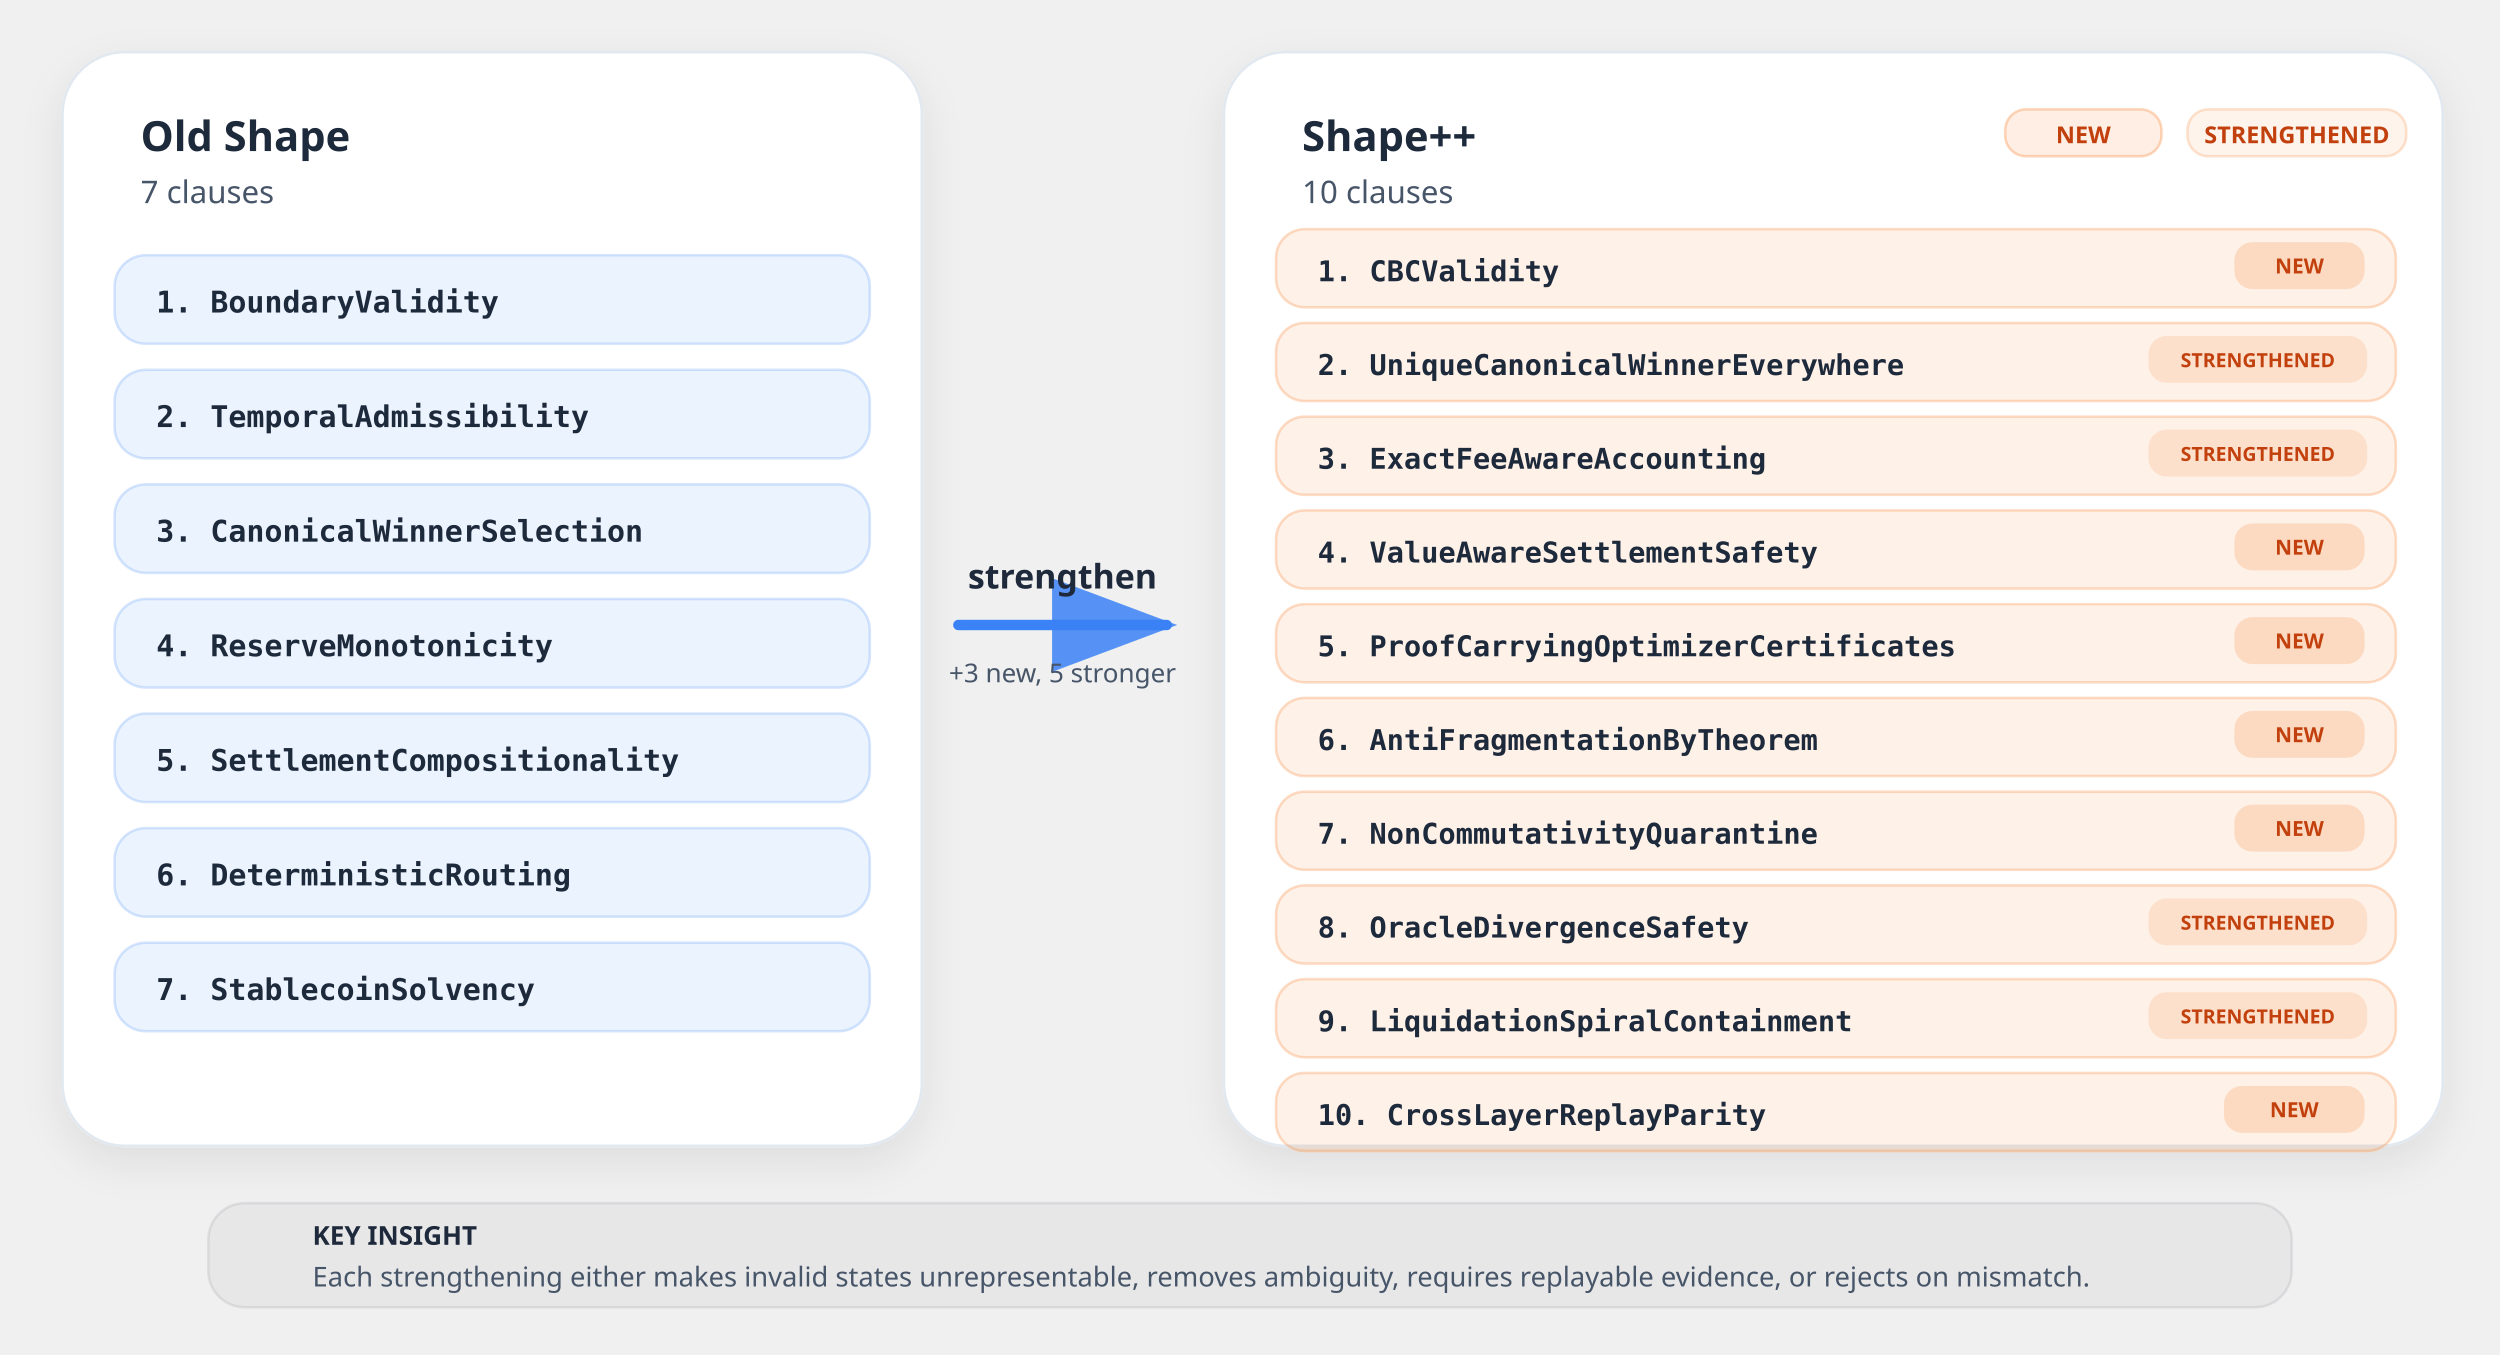
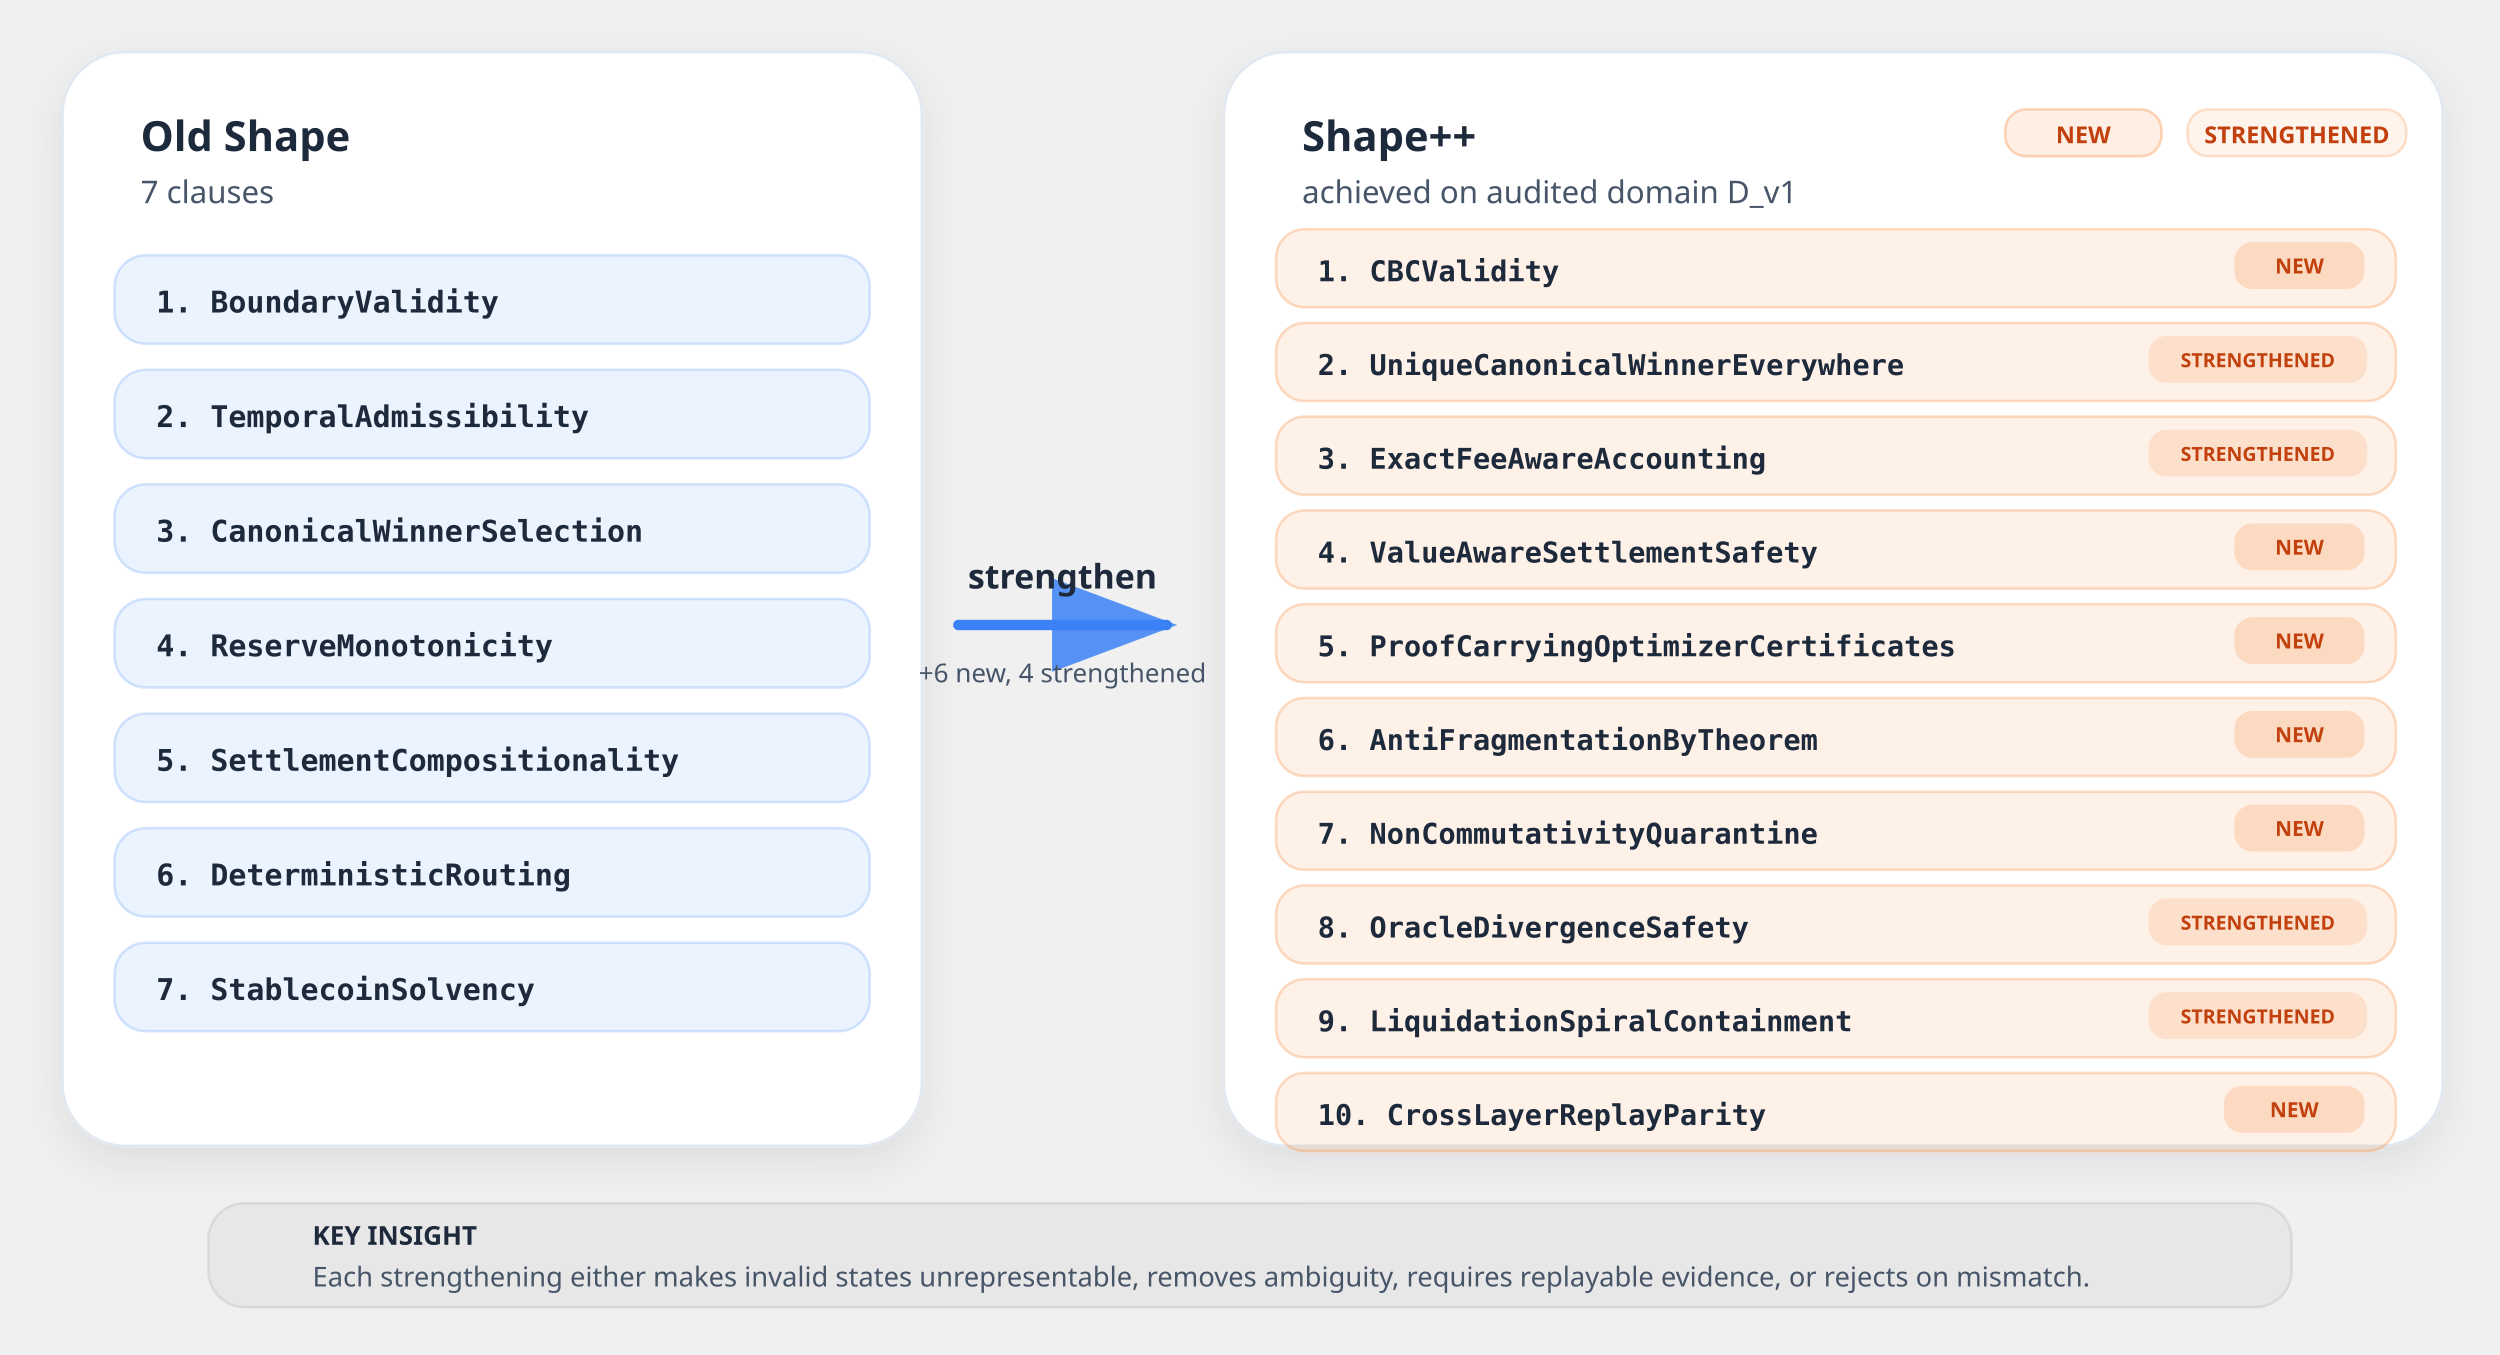
<svg xmlns="http://www.w3.org/2000/svg" class="fp-diagram" viewBox="0 0 960 520" role="img" aria-labelledby="fp-ovn-title fp-ovn-desc">
  <defs>
    <filter id="fp-ovn-sh" x="-10%" y="-10%" width="120%" height="130%">
      <feDropShadow dx="0" dy="6" stdDeviation="8" flood-color="#0F172A" flood-opacity="0.08" />
    </filter>
    <marker id="fp-ovn-arrow" markerWidth="12" markerHeight="12" refX="11" refY="6" orient="auto">
      <path d="M0,1.5 L12,6 L0,10.5 Z" fill="#3B82F6" fill-opacity="0.85" />
    </marker>
  </defs>
  <g filter="url(#fp-ovn-sh)">
    <rect x="24" y="20" width="330" height="420" rx="24" fill="#FFFFFF" stroke="#E2E8F0" />
    <text x="54" y="58" font-size="16" font-weight="900" fill="#1E293B" font-family="Atkinson Hyperlegible, system-ui, sans-serif">Old Shape</text>
    <text x="54" y="78" font-size="12" fill="#475569" font-family="Atkinson Hyperlegible, system-ui, sans-serif">7 clauses</text>
    <rect x="44" y="98" width="290" height="34" rx="12" fill="rgba(59,130,246,0.10)" stroke="rgba(59,130,246,0.20)" />
    <text x="60" y="120" font-size="11.5" font-weight="700" fill="#1E293B" font-family="SF Mono, Fira Code, monospace">1. BoundaryValidity</text>
    <rect x="44" y="142" width="290" height="34" rx="12" fill="rgba(59,130,246,0.10)" stroke="rgba(59,130,246,0.20)" />
    <text x="60" y="164" font-size="11.5" font-weight="700" fill="#1E293B" font-family="SF Mono, Fira Code, monospace">2. TemporalAdmissibility</text>
    <rect x="44" y="186" width="290" height="34" rx="12" fill="rgba(59,130,246,0.10)" stroke="rgba(59,130,246,0.20)" />
    <text x="60" y="208" font-size="11.5" font-weight="700" fill="#1E293B" font-family="SF Mono, Fira Code, monospace">3. CanonicalWinnerSelection</text>
    <rect x="44" y="230" width="290" height="34" rx="12" fill="rgba(59,130,246,0.10)" stroke="rgba(59,130,246,0.20)" />
    <text x="60" y="252" font-size="11.5" font-weight="700" fill="#1E293B" font-family="SF Mono, Fira Code, monospace">4. ReserveMonotonicity</text>
    <rect x="44" y="274" width="290" height="34" rx="12" fill="rgba(59,130,246,0.10)" stroke="rgba(59,130,246,0.20)" />
    <text x="60" y="296" font-size="11.5" font-weight="700" fill="#1E293B" font-family="SF Mono, Fira Code, monospace">5. SettlementCompositionality</text>
    <rect x="44" y="318" width="290" height="34" rx="12" fill="rgba(59,130,246,0.10)" stroke="rgba(59,130,246,0.20)" />
    <text x="60" y="340" font-size="11.5" font-weight="700" fill="#1E293B" font-family="SF Mono, Fira Code, monospace">6. DeterministicRouting</text>
    <rect x="44" y="362" width="290" height="34" rx="12" fill="rgba(59,130,246,0.10)" stroke="rgba(59,130,246,0.20)" />
    <text x="60" y="384" font-size="11.5" font-weight="700" fill="#1E293B" font-family="SF Mono, Fira Code, monospace">7. StablecoinSolvency</text>
  </g>
  <path d="M 368,240 L 448,240" stroke="#3B82F6" stroke-width="4" fill="none" marker-end="url(#fp-ovn-arrow)" stroke-linecap="round" />
  <text x="408" y="226" font-size="13" font-weight="900" fill="#1E293B" text-anchor="middle" font-family="Atkinson Hyperlegible, system-ui, sans-serif">strengthen</text>
-   <text x="408" y="262" font-size="10" fill="#475569" text-anchor="middle" font-family="Atkinson Hyperlegible, system-ui, sans-serif">+3 new, 5 stronger</text>
+   <text x="408" y="262" font-size="10" fill="#475569" text-anchor="middle" font-family="Atkinson Hyperlegible, system-ui, sans-serif">+6 new, 4 strengthened</text>
  <g filter="url(#fp-ovn-sh)">
    <rect x="470" y="20" width="468" height="420" rx="24" fill="#FFFFFF" stroke="#E2E8F0" />
    <text x="500" y="58" font-size="16" font-weight="900" fill="#1E293B" font-family="Atkinson Hyperlegible, system-ui, sans-serif">Shape++</text>
-     <text x="500" y="78" font-size="12" fill="#475569" font-family="Atkinson Hyperlegible, system-ui, sans-serif">10 clauses</text>
+     <text x="500" y="78" font-size="12" fill="#475569" font-family="Atkinson Hyperlegible, system-ui, sans-serif">achieved on audited domain D_v1</text>
    <rect x="770" y="42" width="60" height="18" rx="8" fill="rgba(249,115,22,0.12)" stroke="rgba(249,115,22,0.28)" />
    <text x="800" y="55" font-size="9" font-weight="700" fill="#C2410C" text-anchor="middle" font-family="Atkinson Hyperlegible, system-ui, sans-serif">NEW</text>
    <rect x="840" y="42" width="84" height="18" rx="8" fill="rgba(249,115,22,0.08)" stroke="rgba(249,115,22,0.20)" />
    <text x="882" y="55" font-size="9" font-weight="700" fill="#C2410C" text-anchor="middle" font-family="Atkinson Hyperlegible, system-ui, sans-serif">STRENGTHENED</text>
    <rect x="490" y="88" width="430" height="30" rx="11" fill="rgba(249,115,22,0.10)" stroke="rgba(249,115,22,0.24)" />
    <text x="506" y="108" font-size="11" font-weight="700" fill="#1E293B" font-family="SF Mono, Fira Code, monospace">1. CBCValidity</text>
    <rect x="858" y="93" width="50" height="18" rx="7" fill="rgba(249,115,22,0.18)" stroke="none" />
    <text x="883" y="105" font-size="8" font-weight="800" fill="#C2410C" text-anchor="middle" font-family="Atkinson Hyperlegible, system-ui, sans-serif">NEW</text>
    <rect x="490" y="124" width="430" height="30" rx="11" fill="rgba(249,115,22,0.10)" stroke="rgba(249,115,22,0.24)" />
    <text x="506" y="144" font-size="11" font-weight="700" fill="#1E293B" font-family="SF Mono, Fira Code, monospace">2. UniqueCanonicalWinnerEverywhere</text>
    <rect x="825" y="129" width="84" height="18" rx="7" fill="rgba(249,115,22,0.14)" stroke="none" />
    <text x="867" y="141" font-size="7.5" font-weight="800" fill="#C2410C" text-anchor="middle" font-family="Atkinson Hyperlegible, system-ui, sans-serif">STRENGTHENED</text>
    <rect x="490" y="160" width="430" height="30" rx="11" fill="rgba(249,115,22,0.10)" stroke="rgba(249,115,22,0.24)" />
    <text x="506" y="180" font-size="11" font-weight="700" fill="#1E293B" font-family="SF Mono, Fira Code, monospace">3. ExactFeeAwareAccounting</text>
    <rect x="825" y="165" width="84" height="18" rx="7" fill="rgba(249,115,22,0.14)" stroke="none" />
    <text x="867" y="177" font-size="7.5" font-weight="800" fill="#C2410C" text-anchor="middle" font-family="Atkinson Hyperlegible, system-ui, sans-serif">STRENGTHENED</text>
    <rect x="490" y="196" width="430" height="30" rx="11" fill="rgba(249,115,22,0.10)" stroke="rgba(249,115,22,0.24)" />
    <text x="506" y="216" font-size="11" font-weight="700" fill="#1E293B" font-family="SF Mono, Fira Code, monospace">4. ValueAwareSettlementSafety</text>
    <rect x="858" y="201" width="50" height="18" rx="7" fill="rgba(249,115,22,0.18)" stroke="none" />
    <text x="883" y="213" font-size="8" font-weight="800" fill="#C2410C" text-anchor="middle" font-family="Atkinson Hyperlegible, system-ui, sans-serif">NEW</text>
    <rect x="490" y="232" width="430" height="30" rx="11" fill="rgba(249,115,22,0.10)" stroke="rgba(249,115,22,0.24)" />
    <text x="506" y="252" font-size="11" font-weight="700" fill="#1E293B" font-family="SF Mono, Fira Code, monospace">5. ProofCarryingOptimizerCertificates</text>
    <rect x="858" y="237" width="50" height="18" rx="7" fill="rgba(249,115,22,0.18)" stroke="none" />
    <text x="883" y="249" font-size="8" font-weight="800" fill="#C2410C" text-anchor="middle" font-family="Atkinson Hyperlegible, system-ui, sans-serif">NEW</text>
    <rect x="490" y="268" width="430" height="30" rx="11" fill="rgba(249,115,22,0.10)" stroke="rgba(249,115,22,0.24)" />
    <text x="506" y="288" font-size="11" font-weight="700" fill="#1E293B" font-family="SF Mono, Fira Code, monospace">6. AntiFragmentationByTheorem</text>
    <rect x="858" y="273" width="50" height="18" rx="7" fill="rgba(249,115,22,0.18)" stroke="none" />
    <text x="883" y="285" font-size="8" font-weight="800" fill="#C2410C" text-anchor="middle" font-family="Atkinson Hyperlegible, system-ui, sans-serif">NEW</text>
    <rect x="490" y="304" width="430" height="30" rx="11" fill="rgba(249,115,22,0.10)" stroke="rgba(249,115,22,0.24)" />
    <text x="506" y="324" font-size="11" font-weight="700" fill="#1E293B" font-family="SF Mono, Fira Code, monospace">7. NonCommutativityQuarantine</text>
    <rect x="858" y="309" width="50" height="18" rx="7" fill="rgba(249,115,22,0.18)" stroke="none" />
    <text x="883" y="321" font-size="8" font-weight="800" fill="#C2410C" text-anchor="middle" font-family="Atkinson Hyperlegible, system-ui, sans-serif">NEW</text>
    <rect x="490" y="340" width="430" height="30" rx="11" fill="rgba(249,115,22,0.10)" stroke="rgba(249,115,22,0.24)" />
    <text x="506" y="360" font-size="11" font-weight="700" fill="#1E293B" font-family="SF Mono, Fira Code, monospace">8. OracleDivergenceSafety</text>
    <rect x="825" y="345" width="84" height="18" rx="7" fill="rgba(249,115,22,0.14)" stroke="none" />
    <text x="867" y="357" font-size="7.5" font-weight="800" fill="#C2410C" text-anchor="middle" font-family="Atkinson Hyperlegible, system-ui, sans-serif">STRENGTHENED</text>
    <rect x="490" y="376" width="430" height="30" rx="11" fill="rgba(249,115,22,0.10)" stroke="rgba(249,115,22,0.24)" />
    <text x="506" y="396" font-size="11" font-weight="700" fill="#1E293B" font-family="SF Mono, Fira Code, monospace">9. LiquidationSpiralContainment</text>
    <rect x="825" y="381" width="84" height="18" rx="7" fill="rgba(249,115,22,0.14)" stroke="none" />
    <text x="867" y="393" font-size="7.5" font-weight="800" fill="#C2410C" text-anchor="middle" font-family="Atkinson Hyperlegible, system-ui, sans-serif">STRENGTHENED</text>
    <rect x="490" y="412" width="430" height="30" rx="11" fill="rgba(249,115,22,0.10)" stroke="rgba(249,115,22,0.24)" />
    <text x="506" y="432" font-size="11" font-weight="700" fill="#1E293B" font-family="SF Mono, Fira Code, monospace">10. CrossLayerReplayParity</text>
    <rect x="854" y="417" width="54" height="18" rx="7" fill="rgba(249,115,22,0.18)" stroke="none" />
    <text x="881" y="429" font-size="8" font-weight="800" fill="#C2410C" text-anchor="middle" font-family="Atkinson Hyperlegible, system-ui, sans-serif">NEW</text>
  </g>
  <rect x="80" y="462" width="800" height="40" rx="14" fill="rgba(15,23,42,0.04)" stroke="rgba(15,23,42,0.08)" />
  <text x="120" y="478" font-size="10" font-weight="900" fill="#1E293B" font-family="Atkinson Hyperlegible, system-ui, sans-serif">KEY INSIGHT</text>
  <text x="120" y="494" font-size="10.5" fill="#475569" font-family="Atkinson Hyperlegible, system-ui, sans-serif">
    Each strengthening either makes invalid states unrepresentable, removes ambiguity, requires replayable evidence, or rejects on mismatch.
  </text>
</svg>
